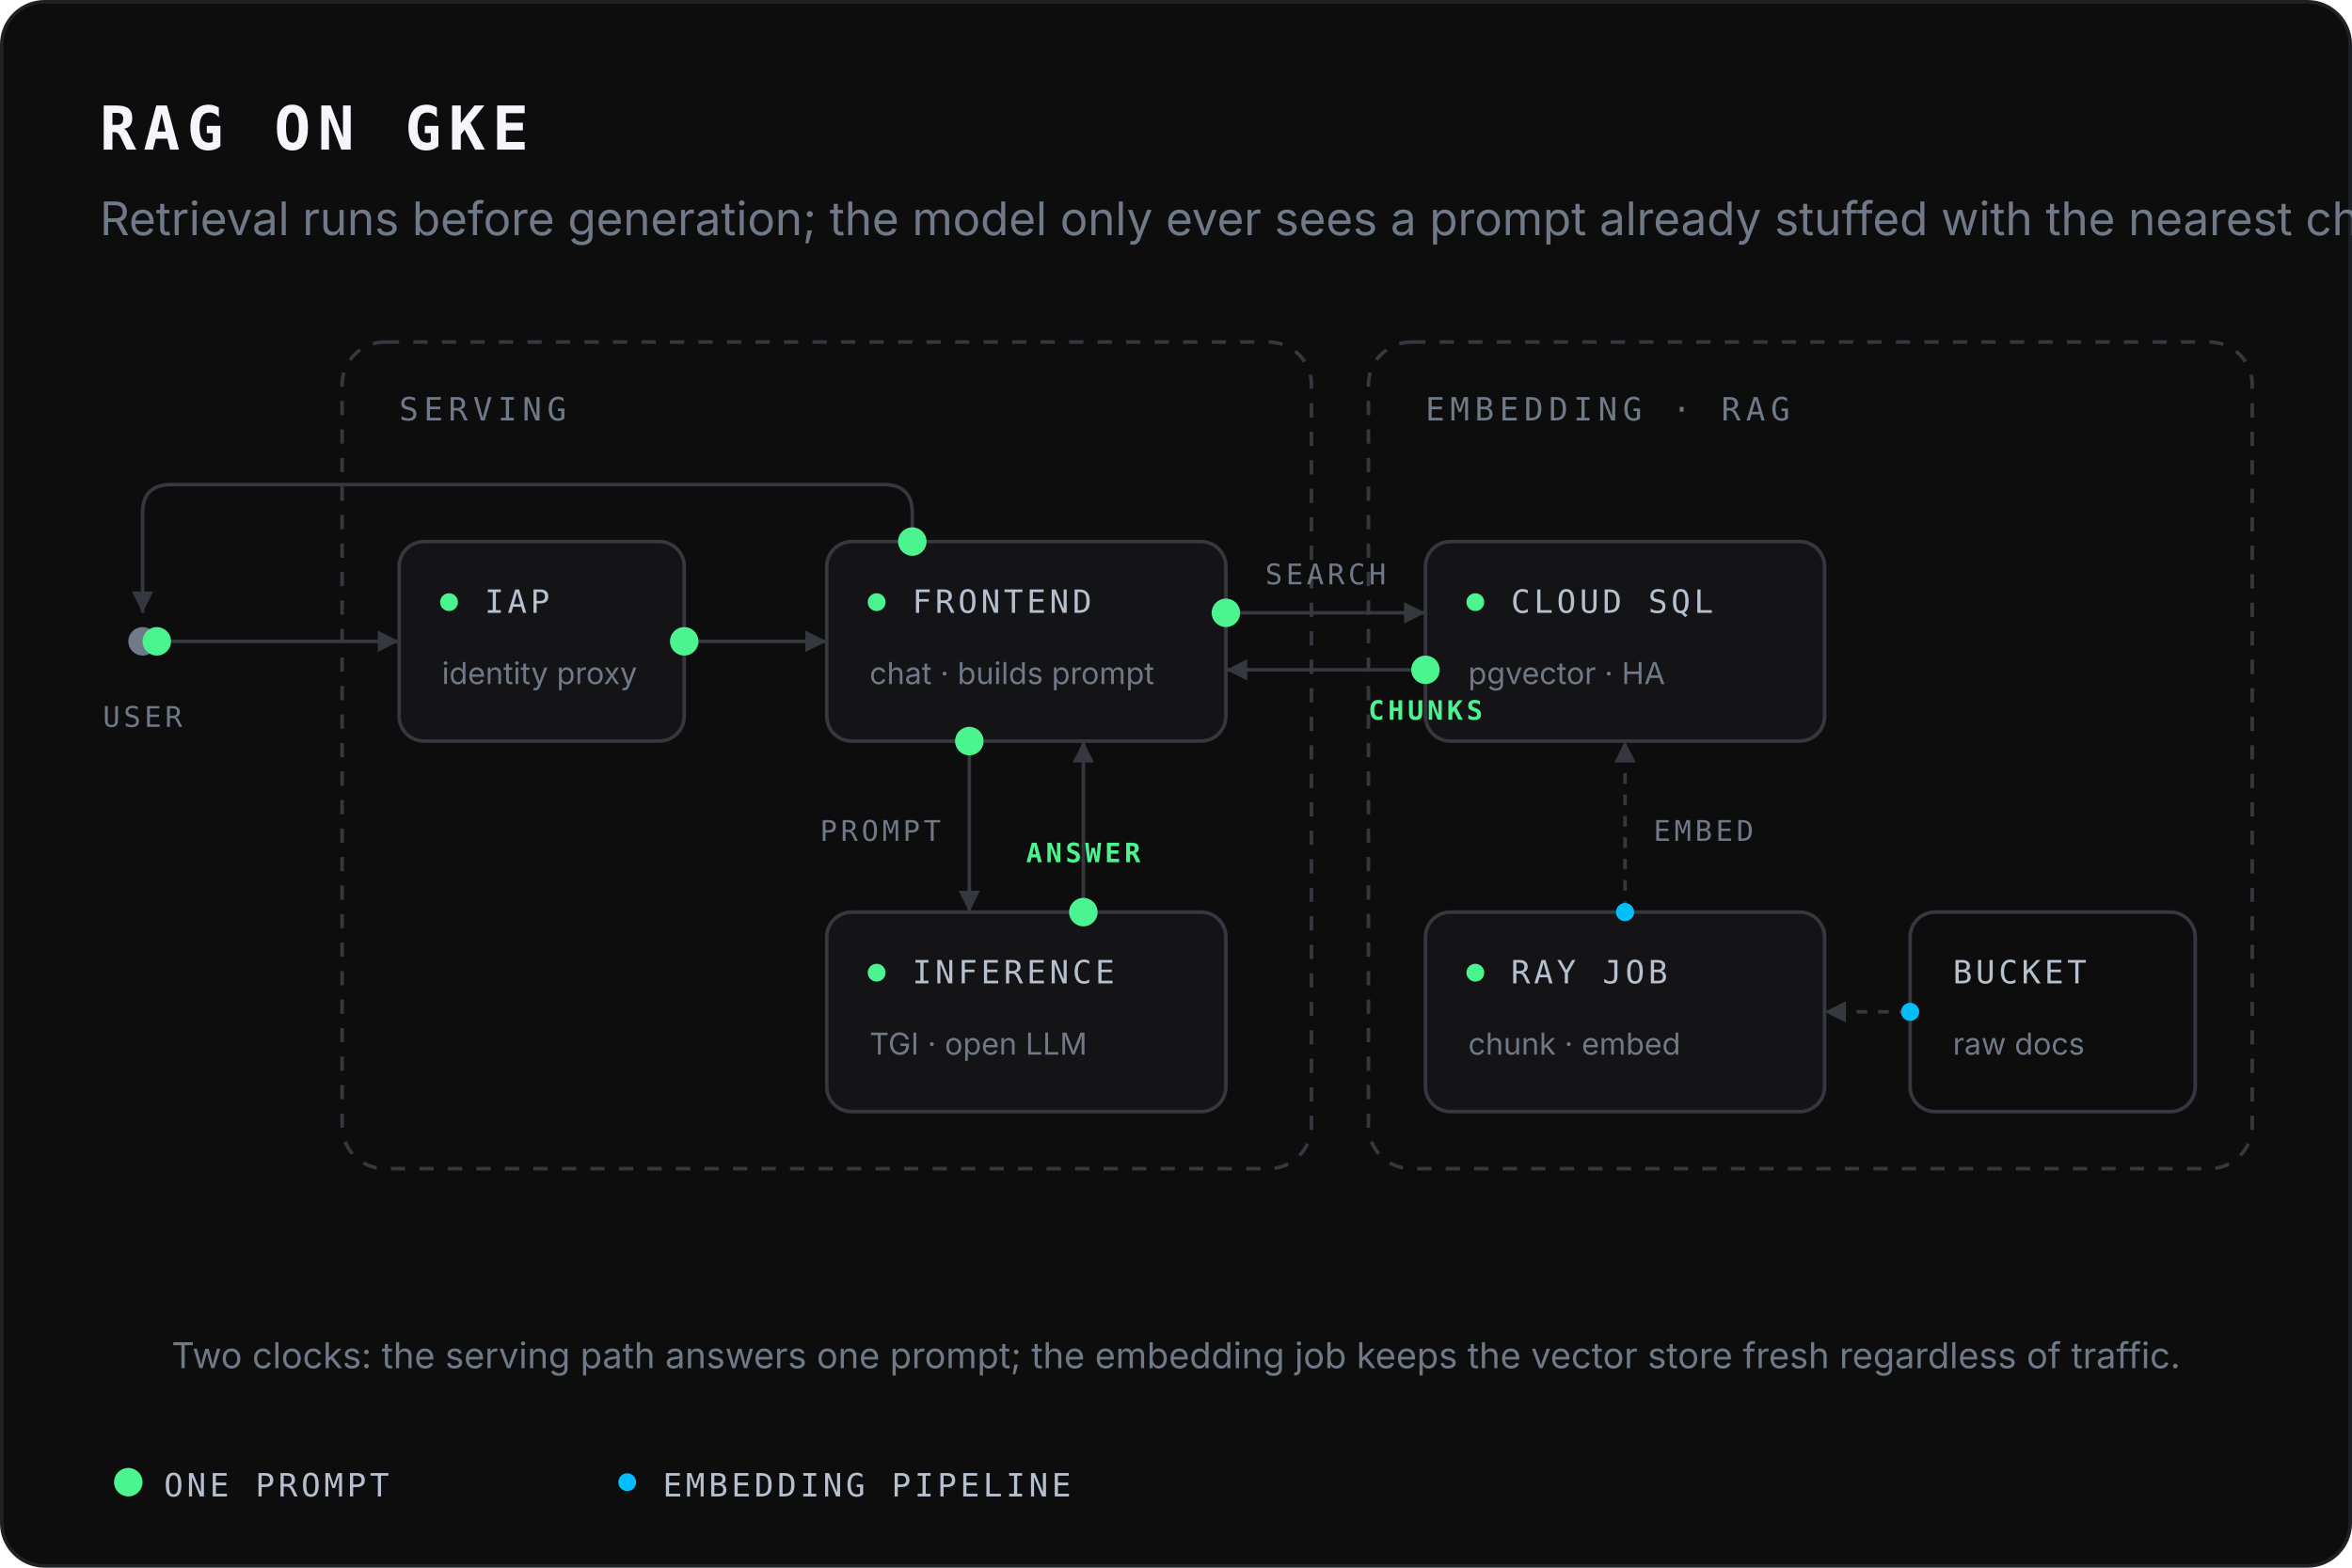
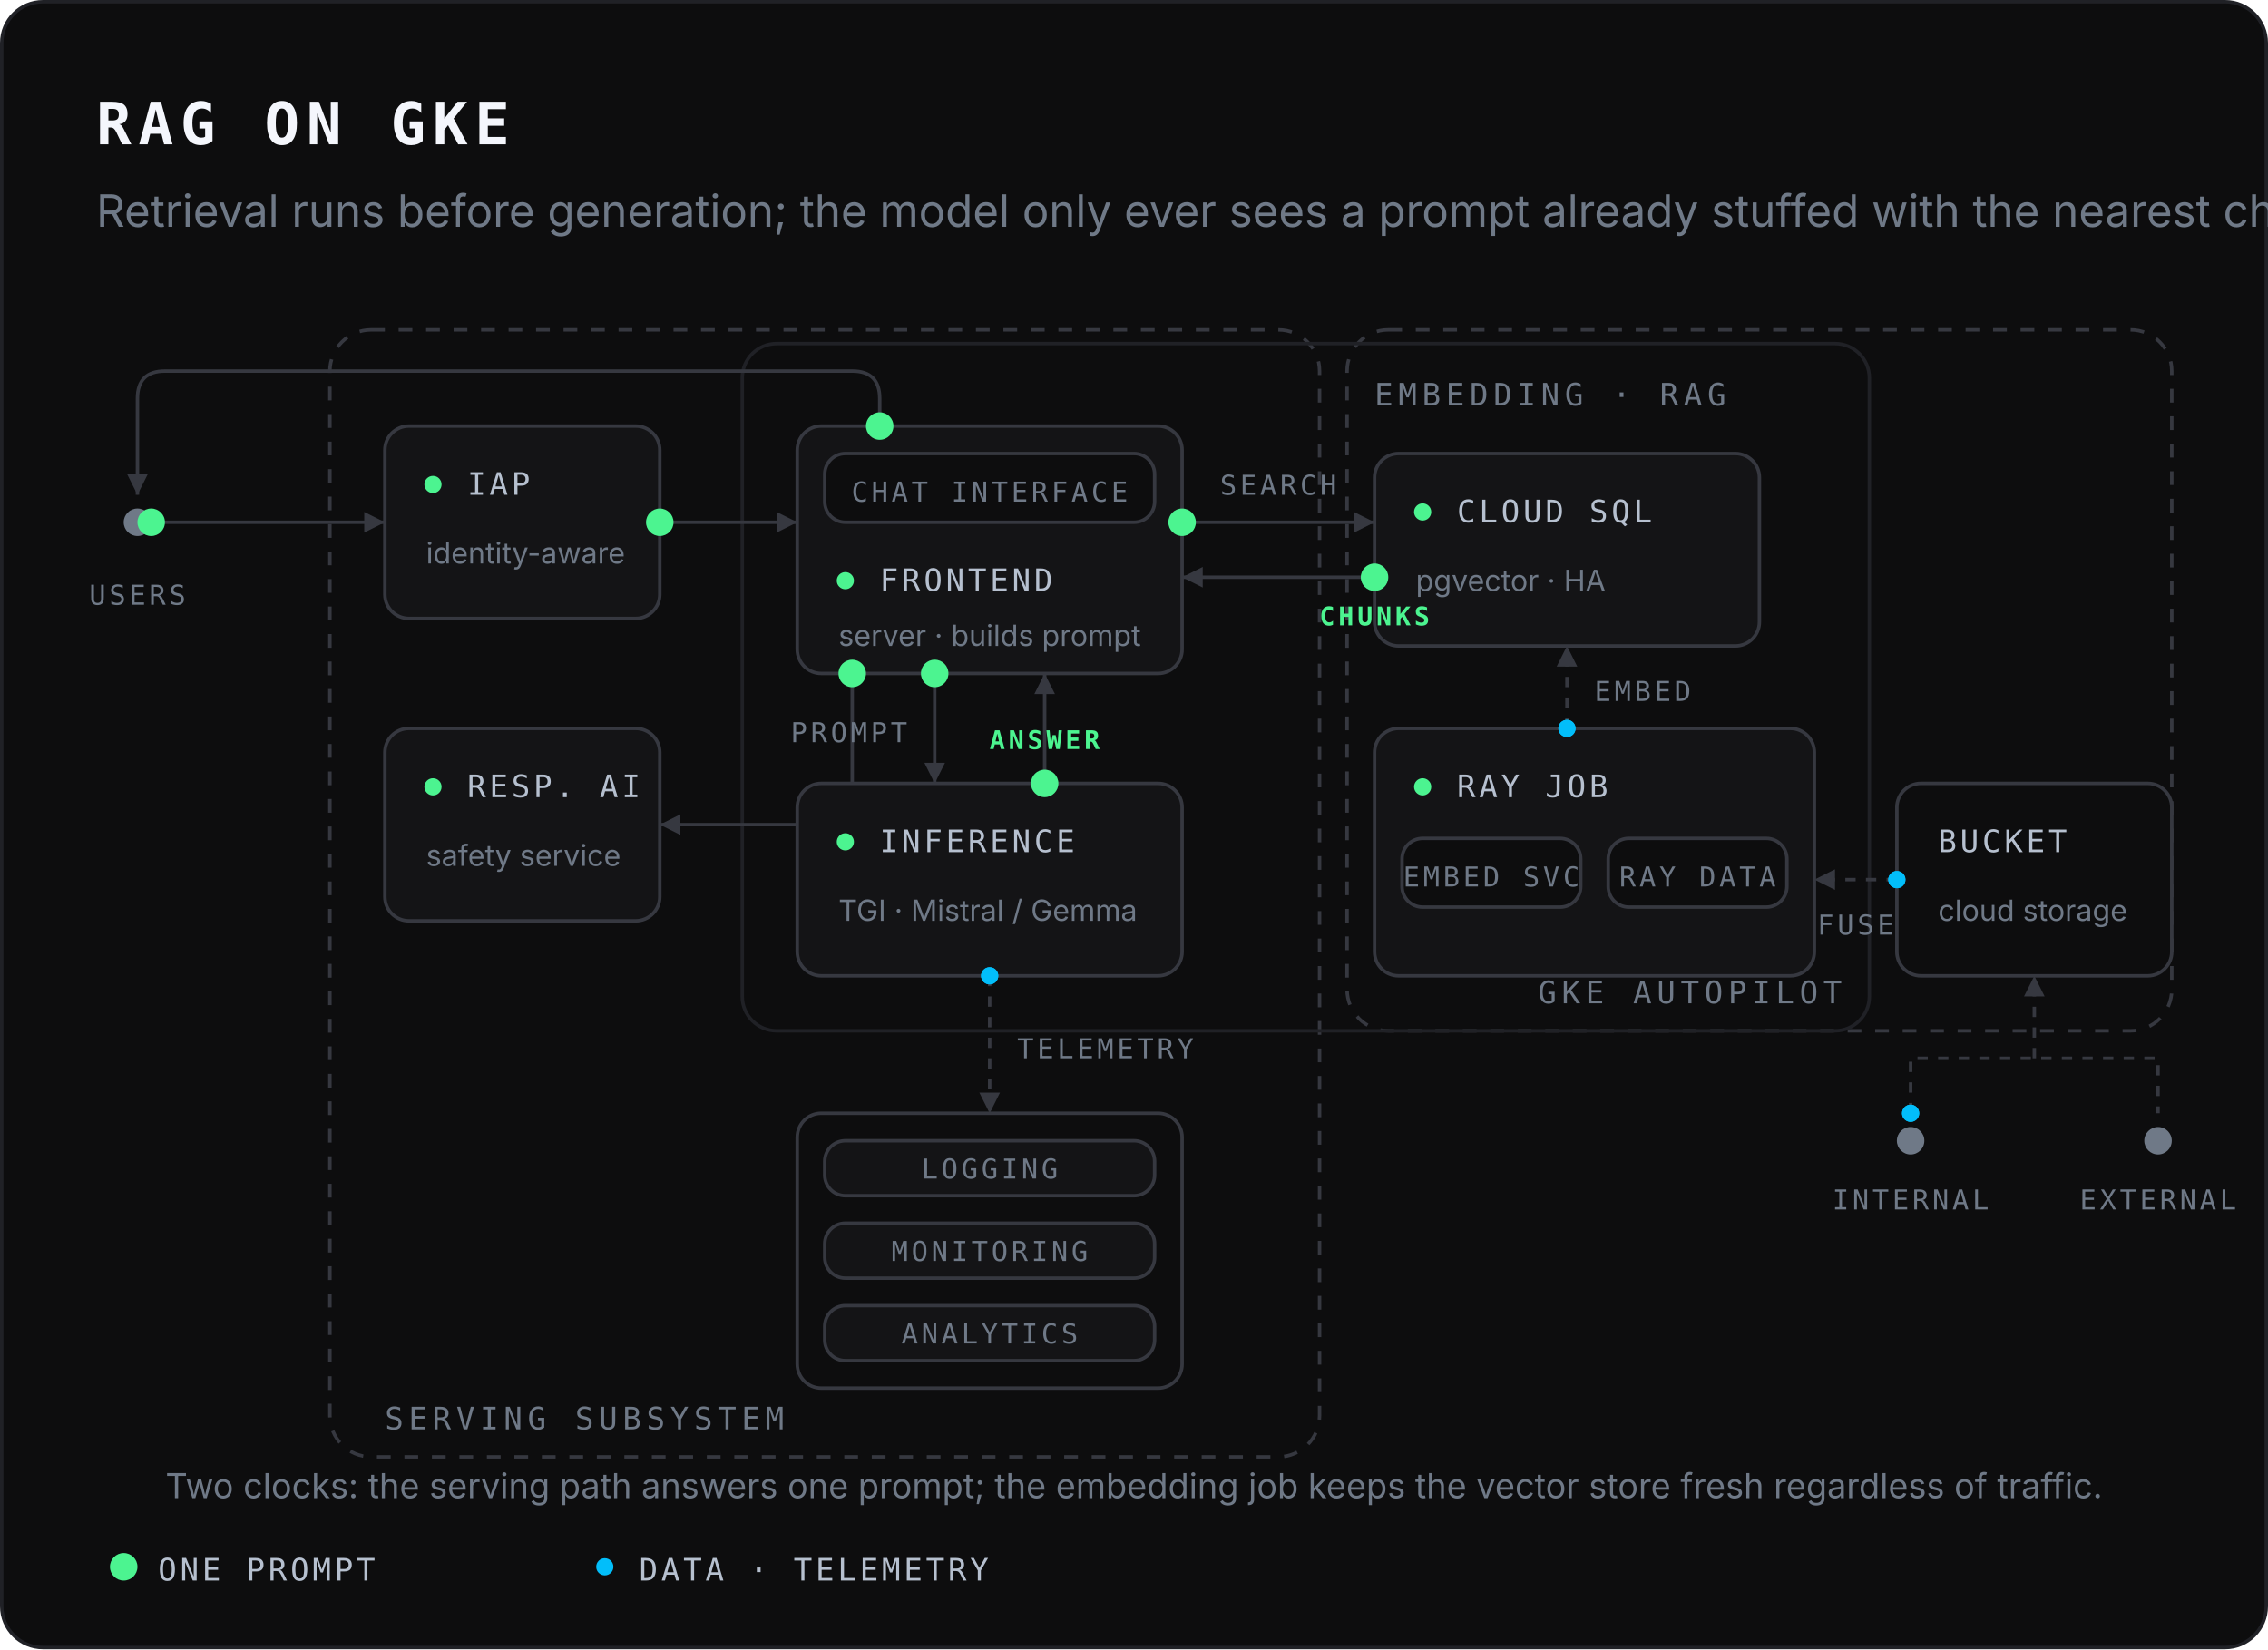
- <svg xmlns="http://www.w3.org/2000/svg" width="660" height="440" viewBox="0 0 660 440" fill="none" role="img" aria-label="RAG-capable app on GKE: a user prompt passes Identity-Aware Proxy to the frontend, which runs a semantic search in Cloud SQL with pgvector, gets the nearest chunks back, sends the contextualized prompt to the TGI inference server, receives the answer and returns it through the proxy, while a Ray job keeps embedding raw documents from the bucket into Cloud SQL.">
+ <svg xmlns="http://www.w3.org/2000/svg" width="660" height="480" viewBox="0 0 660 480" fill="none" role="img" aria-label="RAG app on GKE, all components: users pass Identity-Aware Proxy to the frontend and its chat interface, which searches Cloud SQL pgvector and checks Responsible AI in parallel, sends the stuffed prompt to the TGI inference server and returns the answer. Meanwhile internal and external sources fill the bucket, a Ray job embeds them into Cloud SQL, and inference streams logs, metrics and analytics.">
  <style>
    /* ---- type ramp (dark skin) --------------------------------------- */
    text { font-family: 'Source Code Pro', ui-monospace, Menlo, Consolas, monospace; }
    .t-title { font-size: 17px; font-weight: 700; letter-spacing: 2px; fill: #F4F6FC; }
    .t-sub   { font-family: Inter, -apple-system, 'Segoe UI', sans-serif; font-size: 13px; fill: #6F7987; }
    .t-zone  { font-size: 9px; letter-spacing: 1.5px; fill: #6F7987; }
    .t-name  { font-size: 9px; letter-spacing: 1px; fill: #B6C0CF; }
    .t-small { font-size: 8px; letter-spacing: 1px; fill: #6F7987; }
    .t-desc  { font-family: Inter, -apple-system, 'Segoe UI', sans-serif; font-size: 8.5px; fill: #6F7987; }
    .t-tag   { font-size: 7.5px; font-weight: 600; letter-spacing: 1px; }
    .t-prose { font-family: Inter, -apple-system, 'Segoe UI', sans-serif; font-size: 10px; fill: #6F7987; }
    .t-badge { font-size: 8.5px; font-weight: 600; letter-spacing: 1px; fill: #A880FF; }

    /* ---- motion base classes ----------------------------------------- */
    .pkt   { animation-timing-function: linear; animation-iteration-count: infinite; }
    .story { animation-timing-function: linear; animation-iteration-count: infinite; }
    .ring  { transform-box: fill-box; transform-origin: center; opacity: 0;
             animation-timing-function: linear; animation-iteration-count: infinite; }
    .glow  { opacity: 0; animation-timing-function: linear; animation-iteration-count: infinite; }
    .bar   { transform-box: fill-box; transform-origin: left;
             animation-timing-function: linear; animation-iteration-count: infinite; }
    .tick  { animation: tick 2.6s ease-in-out infinite; }
    @keyframes tick { 0%, 100% { opacity: 1; } 50% { opacity: 0.3; } }

    /* @motion:css */
    /* generated by timeline.py — loop 10s — edit the spec, not this block */
    .story, .pkt, .ring, .glow, .bar { animation-duration: 10s; }
    /* q1: prompt reaches identity-aware proxy */
    @keyframes q1 {
      0%, 2% { transform: translate(0, 0); opacity: 0; }
      2.6% { opacity: 1; }
      6% { transform: translate(68px, 0px); opacity: 1; }
      7.2%, 100% { transform: translate(68px, 0px); opacity: 0; }
    }
    @keyframes q1-glow { 0%, 6% { opacity: 0; } 6.8% { opacity: 0.3; } 10%, 100% { opacity: 0; } }
-     /* q2: authenticated request to the frontend */
+     /* q2: authenticated request to the frontend's chat interface */
    @keyframes q2 {
      0%, 9% { transform: translate(0, 0); opacity: 0; }
      9.6% { opacity: 1; }
      12% { transform: translate(40px, 0px); opacity: 1; }
      13.2%, 100% { transform: translate(40px, 0px); opacity: 0; }
    }
    @keyframes q2-ring { 0%, 12% { transform: scale(0.4); opacity: 0; } 12.4% { transform: scale(0.5); opacity: 0.8; } 17%, 100% { transform: scale(1.4); opacity: 0; } }
    @keyframes q2-glow { 0%, 12% { opacity: 0; } 12.8% { opacity: 0.3; } 16%, 100% { opacity: 0; } }
    /* q3: semantic search in pgvector */
    @keyframes q3 {
      0%, 15% { transform: translate(0, 0); opacity: 0; }
      15.6% { opacity: 1; }
      19% { transform: translate(56px, 0px); opacity: 1; }
      20.2%, 100% { transform: translate(56px, 0px); opacity: 0; }
    }
    @keyframes q3-ring { 0%, 19% { transform: scale(0.4); opacity: 0; } 19.4% { transform: scale(0.5); opacity: 0.8; } 24%, 100% { transform: scale(1.4); opacity: 0; } }
    @keyframes q3-glow { 0%, 19% { opacity: 0; } 19.8% { opacity: 0.3; } 23%, 100% { opacity: 0; } }
+     /* q3b: responsible ai check runs in parallel */
+     @keyframes q3b {
+       0%, 15% { transform: translate(0, 0); opacity: 0; }
+       15.6% { opacity: 1; }
+       17.2% { transform: translate(0px, 44px); }
+       20% { transform: translate(-56px, 44px); opacity: 1; }
+       21.2%, 100% { transform: translate(-56px, 44px); opacity: 0; }
+     }
+     @keyframes q3b-ring { 0%, 20% { transform: scale(0.4); opacity: 0; } 20.4% { transform: scale(0.5); opacity: 0.8; } 25%, 100% { transform: scale(1.4); opacity: 0; } }
+     @keyframes q3b-glow { 0%, 20% { opacity: 0; } 20.8% { opacity: 0.3; } 24%, 100% { opacity: 0; } }
    /* ph1: act 1 */
    @keyframes ph1 { 0%, 28% { opacity: 1; } 29%, 100% { opacity: 0; } }
    /* q4: nearest chunks come back */
    @keyframes q4 {
      0%, 24% { transform: translate(0, 0); opacity: 0; }
      24.6% { opacity: 1; }
      28% { transform: translate(-56px, 0px); opacity: 1; }
      29.2%, 100% { transform: translate(-56px, 0px); opacity: 0; }
    }
    @keyframes q4-ring { 0%, 28% { transform: scale(0.4); opacity: 0; } 28.4% { transform: scale(0.5); opacity: 0.8; } 33%, 100% { transform: scale(1.4); opacity: 0; } }
    /* q5: contextualized prompt to the inference server */
    @keyframes q5 {
      0%, 31% { transform: translate(0, 0); opacity: 0; }
      31.6% { opacity: 1; }
-       35% { transform: translate(0px, 48px); opacity: 1; }
-       36.2%, 100% { transform: translate(0px, 48px); opacity: 0; }
+       35% { transform: translate(0px, 32px); opacity: 1; }
+       36.2%, 100% { transform: translate(0px, 32px); opacity: 0; }
    }
    @keyframes q5-ring { 0%, 35% { transform: scale(0.4); opacity: 0; } 35.4% { transform: scale(0.5); opacity: 0.8; } 40%, 100% { transform: scale(1.4); opacity: 0; } }
    @keyframes q5-glow { 0%, 35% { opacity: 0; } 35.8% { opacity: 0.3; } 39%, 100% { opacity: 0; } }
    /* ph2: act 2: the model generates */
    @keyframes ph2 { 0%, 28% { opacity: 0; } 29%, 56% { opacity: 1; } 57%, 100% { opacity: 0; } }
    /* q6: answer after generation */
    @keyframes q6 {
      0%, 47% { transform: translate(0, 0); opacity: 0; }
      47.6% { opacity: 1; }
-       51% { transform: translate(0px, -48px); opacity: 1; }
-       52.2%, 100% { transform: translate(0px, -48px); opacity: 0; }
+       51% { transform: translate(0px, -32px); opacity: 1; }
+       52.2%, 100% { transform: translate(0px, -32px); opacity: 0; }
    }
    @keyframes q6-ring { 0%, 51% { transform: scale(0.4); opacity: 0; } 51.4% { transform: scale(0.5); opacity: 0.8; } 56%, 100% { transform: scale(1.4); opacity: 0; } }
    /* q7: response returns through the proxy */
    @keyframes q7 {
      0%, 54% { transform: translate(0, 0); opacity: 0; }
      54.6% { opacity: 1; }
      54.72% { transform: translate(0px, -16px); }
      64.39% { transform: translate(-216px, -16px); }
      66% { transform: translate(-216px, 20px); opacity: 1; }
      67.2%, 100% { transform: translate(-216px, 20px); opacity: 0; }
    }
    @keyframes q7-ring { 0%, 66% { transform: scale(0.4); opacity: 0; } 66.4% { transform: scale(0.5); opacity: 0.8; } 71%, 100% { transform: scale(1.4); opacity: 0; } }
    /* ph3: act 3 */
    @keyframes ph3 { 0%, 56% { opacity: 0; } 57%, 76% { opacity: 1; } 77%, 100% { opacity: 0; } }
-     /* s1: raw docs pulled into the ray job */
+     /* s1: internal and external sources land raw data in the bucket */
    @keyframes s1 {
+       0% { transform: translate(0, 0); opacity: 0; }
+       12% { opacity: 1; }
+       28% { transform: translate(0px, -16px); }
+       64% { transform: translate(36px, -16px); }
+       88% { transform: translate(36px, -40px); opacity: 1; }
+       100% { transform: translate(36px, -40px); opacity: 0; }
+     }
+     /* s2: ray job reads the bucket over the fuse csi driver */
+     @keyframes s2 {
      0% { transform: translate(0, 0); opacity: 0; }
      12% { opacity: 1; }
      88% { transform: translate(-24px, 0px); opacity: 1; }
      100% { transform: translate(-24px, 0px); opacity: 0; }
    }
-     /* s2: embeddings stored in cloud sql */
-     @keyframes s2 {
-       0% { transform: translate(0, 0); opacity: 0; }
-       12% { opacity: 1; }
-       88% { transform: translate(0px, -48px); opacity: 1; }
-       100% { transform: translate(0px, -48px); opacity: 0; }
+     /* s3: embeddings stored in cloud sql */
+     @keyframes s3 {
+       0% { transform: translate(0, 0); opacity: 0; }
+       12% { opacity: 1; }
+       88% { transform: translate(0px, -24px); opacity: 1; }
+       100% { transform: translate(0px, -24px); opacity: 0; }
+     }
+     /* s4: inference server streams logs, metrics and analytics */
+     @keyframes s4 {
+       0% { transform: translate(0, 0); opacity: 0; }
+       12% { opacity: 1; }
+       88% { transform: translate(0px, 40px); opacity: 1; }
+       100% { transform: translate(0px, 40px); opacity: 0; }
    }
    /* @/motion:css */

    @media (prefers-reduced-motion: reduce) {
      .pkt, .ring, .glow { animation: none !important; visibility: hidden; }
      .story { animation: none !important; }
      text.story { visibility: hidden; }      /* stacked captions would overprint */
      .bar   { animation: none !important; transform: scaleX(1); }
      .tick  { animation: none !important; }
    }
  </style>
-   <rect x="0.5" y="0.5" width="659" height="439" rx="12" fill="#0D0D0E" stroke="#202126" />
+   <rect x="0.5" y="0.5" width="659" height="479" rx="12" fill="#0D0D0E" stroke="#202126" />
  <text class="t-title" x="28" y="42">RAG ON GKE</text>
  <text class="t-sub" x="28" y="66">Retrieval runs before generation; the model only ever sees a prompt already stuffed with the nearest chunks.</text>
-   <rect x="96" y="96" width="272" height="232" rx="12" fill="none" stroke="#363840" stroke-dasharray="4 4" />
-   <text class="t-zone" x="112" y="118">SERVING</text>
-   <rect x="384" y="96" width="248" height="232" rx="12" fill="none" stroke="#363840" stroke-dasharray="4 4" />
+   <rect x="96" y="96" width="288" height="328" rx="12" fill="none" stroke="#363840" stroke-dasharray="4 4" />
+   <text class="t-zone" x="112" y="416">SERVING SUBSYSTEM</text>
+   <rect x="392" y="96" width="240" height="204" rx="12" fill="none" stroke="#363840" stroke-dasharray="4 4" />
  <text class="t-zone" x="400" y="118">EMBEDDING · RAG</text>
+   <rect x="216" y="100" width="328" height="200" rx="10" fill="none" stroke="#202126" />
+   <text class="t-zone" x="536" y="292" text-anchor="end">GKE AUTOPILOT</text>
  <g stroke="#363840" stroke-width="1">
-     <line x1="44" y1="180" x2="112" y2="180" />
-     <line x1="192" y1="180" x2="232" y2="180" />
-     <line x1="344" y1="172" x2="400" y2="172" />
-     <line x1="400" y1="188" x2="344" y2="188" />
-     <line x1="272" y1="208" x2="272" y2="256" />
-     <line x1="304" y1="256" x2="304" y2="208" />
-     <path d="M256,152 V144 Q256,136 248,136 H48 Q40,136 40,144 V172" />
-     <line x1="536" y1="284" x2="512" y2="284" stroke-dasharray="3 3" />
-     <line x1="456" y1="256" x2="456" y2="208" stroke-dasharray="3 3" />
+     <line x1="44" y1="152" x2="112" y2="152" />
+     <line x1="192" y1="152" x2="232" y2="152" />
+     <path d="M256,124 V116 Q256,108 248,108 H48 Q40,108 40,116 V144" />
+     <line x1="344" y1="152" x2="400" y2="152" />
+     <line x1="400" y1="168" x2="344" y2="168" />
+     <path d="M248,196 V232 Q248,240 240,240 H192" />
+     <line x1="272" y1="196" x2="272" y2="228" />
+     <line x1="304" y1="228" x2="304" y2="196" />
+     <line x1="456" y1="212" x2="456" y2="188" stroke-dasharray="3 3" />
+     <line x1="552" y1="256" x2="528" y2="256" stroke-dasharray="3 3" />
+     <path d="M556,324 V308 H628 V324" stroke-dasharray="3 3" />
+     <line x1="592" y1="308" x2="592" y2="284" stroke-dasharray="3 3" />
+     <line x1="288" y1="284" x2="288" y2="324" stroke-dasharray="3 3" />
  </g>
  <g fill="#363840">
-     <polygon points="106,177 112,180 106,183" />
-     <polygon points="226,177 232,180 226,183" />
-     <polygon points="394,169 400,172 394,175" />
-     <polygon points="350,185 344,188 350,191" />
-     <polygon points="269,250 272,256 275,250" />
-     <polygon points="301,214 304,208 307,214" />
-     <polygon points="37,166 40,172 43,166" />
-     <polygon points="518,281 512,284 518,287" />
-     <polygon points="453,214 456,208 459,214" />
-   </g>
-   <circle cx="40" cy="180" r="4" fill="#6F7987" />
-   <text class="t-small" x="40" y="204" text-anchor="middle">USER</text>
-   <rect x="112" y="152" width="80" height="56" rx="7" fill="#141416" stroke="#363840" />
-   <circle cx="126" cy="169" r="2.5" fill="#4CF490" class="tick" style="animation-delay:-0s" />
-   <text class="t-name" x="136" y="172">IAP</text>
-   <text class="t-desc" x="124" y="192">identity proxy</text>
-   <rect x="232" y="152" width="112" height="56" rx="7" fill="#141416" stroke="#363840" />
+     <polygon points="106,149 112,152 106,155" />
+     <polygon points="226,149 232,152 226,155" />
+     <polygon points="37,138 40,144 43,138" />
+     <polygon points="394,149 400,152 394,155" />
+     <polygon points="350,165 344,168 350,171" />
+     <polygon points="198,237 192,240 198,243" />
+     <polygon points="269,222 272,228 275,222" />
+     <polygon points="301,202 304,196 307,202" />
+     <polygon points="453,194 456,188 459,194" />
+     <polygon points="534,253 528,256 534,259" />
+     <polygon points="589,290 592,284 595,290" />
+     <polygon points="285,318 288,324 291,318" />
+   </g>
+   <circle cx="40" cy="152" r="4" fill="#6F7987" />
+   <text class="t-small" x="40" y="176" text-anchor="middle">USERS</text>
+   <rect x="112" y="124" width="80" height="56" rx="7" fill="#141416" stroke="#363840" />
+   <circle cx="126" cy="141" r="2.5" fill="#4CF490" class="tick" style="animation-delay:-0s" />
+   <text class="t-name" x="136" y="144">IAP</text>
+   <text class="t-desc" x="124" y="164">identity-aware</text>
+   <rect x="232" y="124" width="112" height="72" rx="7" fill="#141416" stroke="#363840" />
+   <rect x="240" y="132" width="96" height="20" rx="6" fill="#0D0D0E" stroke="#363840" />
+   <text class="t-small" x="288" y="146" text-anchor="middle">CHAT INTERFACE</text>
  <circle cx="246" cy="169" r="2.5" fill="#4CF490" class="tick" style="animation-delay:-0.35s" />
  <text class="t-name" x="256" y="172">FRONTEND</text>
-   <text class="t-desc" x="244" y="192">chat · builds prompt</text>
-   <rect x="400" y="152" width="112" height="56" rx="7" fill="#141416" stroke="#363840" />
-   <circle cx="414" cy="169" r="2.5" fill="#4CF490" class="tick" style="animation-delay:-0.7s" />
-   <text class="t-name" x="424" y="172">CLOUD SQL</text>
-   <text class="t-desc" x="412" y="192">pgvector · HA</text>
-   <rect x="232" y="256" width="112" height="56" rx="7" fill="#141416" stroke="#363840" />
-   <circle cx="246" cy="273" r="2.5" fill="#4CF490" class="tick" style="animation-delay:-1.05s" />
-   <text class="t-name" x="256" y="276">INFERENCE</text>
-   <text class="t-desc" x="244" y="296">TGI · open LLM</text>
-   <rect x="400" y="256" width="112" height="56" rx="7" fill="#141416" stroke="#363840" />
-   <circle cx="414" cy="273" r="2.5" fill="#4CF490" class="tick" style="animation-delay:-1.4s" />
-   <text class="t-name" x="424" y="276">RAY JOB</text>
-   <text class="t-desc" x="412" y="296">chunk · embed</text>
-   <rect x="536" y="256" width="80" height="56" rx="7" fill="#0D0D0E" stroke="#363840" />
-   <text class="t-name" x="548" y="276">BUCKET</text>
-   <text class="t-desc" x="548" y="296">raw docs</text>
-   <text class="t-small" x="372" y="164" text-anchor="middle">SEARCH</text>
-   <text class="t-small" x="264" y="236" text-anchor="end">PROMPT</text>
-   <text class="t-small" x="464" y="236">EMBED</text>
-   <text class="t-prose" x="330" y="384" text-anchor="middle">Two clocks: the serving path answers one prompt; the embedding job keeps the vector store fresh regardless of traffic.</text>
-   <circle cx="44" cy="180" r="4" fill="#4CF490" class="pkt" style="animation-name:q1" />
-   <rect x="112" y="152" width="80" height="56" rx="6" fill="#4CF490" class="glow" style="animation-name:q1-glow" />
-   <circle cx="192" cy="180" r="4" fill="#4CF490" class="pkt" style="animation-name:q2" />
-   <circle cx="232" cy="180" r="10" fill="none" stroke="#4CF490" stroke-width="1.5" class="ring" style="animation-name:q2-ring" />
-   <rect x="232" y="152" width="112" height="56" rx="6" fill="#4CF490" class="glow" style="animation-name:q2-glow" />
-   <circle cx="344" cy="172" r="4" fill="#4CF490" class="pkt" style="animation-name:q3" />
-   <circle cx="400" cy="172" r="10" fill="none" stroke="#4CF490" stroke-width="1.5" class="ring" style="animation-name:q3-ring" />
-   <rect x="400" y="152" width="112" height="56" rx="6" fill="#4CF490" class="glow" style="animation-name:q3-glow" />
+   <text class="t-desc" x="244" y="188">server · builds prompt</text>
+   <rect x="400" y="132" width="112" height="56" rx="7" fill="#141416" stroke="#363840" />
+   <circle cx="414" cy="149" r="2.5" fill="#4CF490" class="tick" style="animation-delay:-0.7s" />
+   <text class="t-name" x="424" y="152">CLOUD SQL</text>
+   <text class="t-desc" x="412" y="172">pgvector · HA</text>
+   <rect x="112" y="212" width="80" height="56" rx="7" fill="#141416" stroke="#363840" />
+   <circle cx="126" cy="229" r="2.5" fill="#4CF490" class="tick" style="animation-delay:-1.05s" />
+   <text class="t-name" x="136" y="232">RESP. AI</text>
+   <text class="t-desc" x="124" y="252">safety service</text>
+   <rect x="232" y="228" width="112" height="56" rx="7" fill="#141416" stroke="#363840" />
+   <circle cx="246" cy="245" r="2.5" fill="#4CF490" class="tick" style="animation-delay:-1.4s" />
+   <text class="t-name" x="256" y="248">INFERENCE</text>
+   <text class="t-desc" x="244" y="268">TGI · Mistral / Gemma</text>
+   <rect x="400" y="212" width="128" height="72" rx="7" fill="#141416" stroke="#363840" />
+   <circle cx="414" cy="229" r="2.5" fill="#4CF490" class="tick" style="animation-delay:-1.75s" />
+   <text class="t-name" x="424" y="232">RAY JOB</text>
+   <rect x="408" y="244" width="52" height="20" rx="6" fill="#0D0D0E" stroke="#363840" />
+   <text class="t-small" x="434" y="258" text-anchor="middle">EMBED SVC</text>
+   <rect x="468" y="244" width="52" height="20" rx="6" fill="#0D0D0E" stroke="#363840" />
+   <text class="t-small" x="494" y="258" text-anchor="middle">RAY DATA</text>
+   <rect x="552" y="228" width="80" height="56" rx="7" fill="#0D0D0E" stroke="#363840" />
+   <text class="t-name" x="564" y="248">BUCKET</text>
+   <text class="t-desc" x="564" y="268">cloud storage</text>
+   <text class="t-small" x="540" y="272" text-anchor="middle">FUSE</text>
+   <circle cx="556" cy="332" r="4" fill="#6F7987" />
+   <text class="t-small" x="556" y="352" text-anchor="middle">INTERNAL</text>
+   <circle cx="628" cy="332" r="4" fill="#6F7987" />
+   <text class="t-small" x="628" y="352" text-anchor="middle">EXTERNAL</text>
+   <rect x="232" y="324" width="112" height="80" rx="7" fill="#0D0D0E" stroke="#363840" />
+   <rect x="240" y="332" width="96" height="16" rx="6" fill="#141416" stroke="#363840" />
+   <text class="t-small" x="288" y="343" text-anchor="middle">LOGGING</text>
+   <rect x="240" y="356" width="96" height="16" rx="6" fill="#141416" stroke="#363840" />
+   <text class="t-small" x="288" y="367" text-anchor="middle">MONITORING</text>
+   <rect x="240" y="380" width="96" height="16" rx="6" fill="#141416" stroke="#363840" />
+   <text class="t-small" x="288" y="391" text-anchor="middle">ANALYTICS</text>
+   <text class="t-small" x="372" y="144" text-anchor="middle">SEARCH</text>
+   <text class="t-small" x="264" y="216" text-anchor="end">PROMPT</text>
+   <text class="t-small" x="464" y="204">EMBED</text>
+   <text class="t-small" x="296" y="308">TELEMETRY</text>
+   <text class="t-prose" x="330" y="436" text-anchor="middle">Two clocks: the serving path answers one prompt; the embedding job keeps the vector store fresh regardless of traffic.</text>
+   <circle cx="44" cy="152" r="4" fill="#4CF490" class="pkt" style="animation-name:q1" />
+   <rect x="112" y="124" width="80" height="56" rx="6" fill="#4CF490" class="glow" style="animation-name:q1-glow" />
+   <circle cx="192" cy="152" r="4" fill="#4CF490" class="pkt" style="animation-name:q2" />
+   <circle cx="232" cy="152" r="10" fill="none" stroke="#4CF490" stroke-width="1.5" class="ring" style="animation-name:q2-ring" />
+   <rect x="232" y="124" width="112" height="72" rx="6" fill="#4CF490" class="glow" style="animation-name:q2-glow" />
+   <circle cx="344" cy="152" r="4" fill="#4CF490" class="pkt" style="animation-name:q3" />
+   <circle cx="400" cy="152" r="10" fill="none" stroke="#4CF490" stroke-width="1.5" class="ring" style="animation-name:q3-ring" />
+   <rect x="400" y="132" width="112" height="56" rx="6" fill="#4CF490" class="glow" style="animation-name:q3-glow" />
+   <circle cx="248" cy="196" r="4" fill="#4CF490" class="pkt" style="animation-name:q3b" />
+   <circle cx="192" cy="240" r="10" fill="none" stroke="#4CF490" stroke-width="1.5" class="ring" style="animation-name:q3b-ring" />
+   <rect x="112" y="212" width="80" height="56" rx="6" fill="#4CF490" class="glow" style="animation-name:q3b-glow" />
  <text class="t-tag story" x="632" y="96" text-anchor="end" fill="#4CF490" style="animation-name:ph1;opacity:0">1 · RETRIEVE</text>
  <g class="pkt" style="animation-name:q4">
-     <circle cx="400" cy="188" r="4" fill="#4CF490" />
-     <text class="t-tag" x="400" y="202" text-anchor="middle" fill="#4CF490">CHUNKS</text>
-   </g>
-   <circle cx="344" cy="188" r="10" fill="none" stroke="#4CF490" stroke-width="1.5" class="ring" style="animation-name:q4-ring" />
-   <circle cx="272" cy="208" r="4" fill="#4CF490" class="pkt" style="animation-name:q5" />
-   <circle cx="272" cy="256" r="10" fill="none" stroke="#4CF490" stroke-width="1.5" class="ring" style="animation-name:q5-ring" />
-   <rect x="232" y="256" width="112" height="56" rx="6" fill="#4CF490" class="glow" style="animation-name:q5-glow" />
+     <circle cx="400" cy="168" r="4" fill="#4CF490" />
+     <text class="t-tag" x="400" y="182" text-anchor="middle" fill="#4CF490">CHUNKS</text>
+   </g>
+   <circle cx="344" cy="168" r="10" fill="none" stroke="#4CF490" stroke-width="1.5" class="ring" style="animation-name:q4-ring" />
+   <circle cx="272" cy="196" r="4" fill="#4CF490" class="pkt" style="animation-name:q5" />
+   <circle cx="272" cy="228" r="10" fill="none" stroke="#4CF490" stroke-width="1.5" class="ring" style="animation-name:q5-ring" />
+   <rect x="232" y="228" width="112" height="56" rx="6" fill="#4CF490" class="glow" style="animation-name:q5-glow" />
  <text class="t-tag story" x="632" y="96" text-anchor="end" fill="#FBDC8E" style="animation-name:ph2;opacity:0">2 · GENERATE</text>
  <g class="pkt" style="animation-name:q6">
-     <circle cx="304" cy="256" r="4" fill="#4CF490" />
-     <text class="t-tag" x="304" y="242" text-anchor="middle" fill="#4CF490">ANSWER</text>
-   </g>
-   <circle cx="304" cy="208" r="10" fill="none" stroke="#4CF490" stroke-width="1.5" class="ring" style="animation-name:q6-ring" />
-   <circle cx="256" cy="152" r="4" fill="#4CF490" class="pkt" style="animation-name:q7" />
-   <circle cx="40" cy="172" r="10" fill="none" stroke="#4CF490" stroke-width="1.5" class="ring" style="animation-name:q7-ring" />
+     <circle cx="304" cy="228" r="4" fill="#4CF490" />
+     <text class="t-tag" x="304" y="218" text-anchor="middle" fill="#4CF490">ANSWER</text>
+   </g>
+   <circle cx="304" cy="196" r="10" fill="none" stroke="#4CF490" stroke-width="1.5" class="ring" style="animation-name:q6-ring" />
+   <circle cx="256" cy="124" r="4" fill="#4CF490" class="pkt" style="animation-name:q7" />
+   <circle cx="40" cy="144" r="10" fill="none" stroke="#4CF490" stroke-width="1.5" class="ring" style="animation-name:q7-ring" />
  <text class="t-tag story" x="632" y="96" text-anchor="end" fill="#4CF490" style="animation-name:ph3;opacity:0">3 · RESPOND</text>
-   <circle cx="536" cy="284" r="2.5" fill="#02BEFA" class="pkt" style="animation-name:s1;animation-duration:1.6s;animation-delay:-0s" />
-   <circle cx="536" cy="284" r="2.5" fill="#02BEFA" class="pkt" style="animation-name:s1;animation-duration:1.6s;animation-delay:-0.8s" />
-   <circle cx="456" cy="256" r="2.5" fill="#02BEFA" class="pkt" style="animation-name:s2;animation-duration:1.6s;animation-delay:-0.8s" />
-   <circle cx="456" cy="256" r="2.5" fill="#02BEFA" class="pkt" style="animation-name:s2;animation-duration:1.6s;animation-delay:-1.6s" />
-   <circle cx="36" cy="416" r="4" fill="#4CF490" />
-   <text class="t-name" x="46" y="420">ONE PROMPT</text>
-   <circle cx="176" cy="416" r="2.5" fill="#02BEFA" />
-   <text class="t-name" x="186" y="420">EMBEDDING PIPELINE</text>
+   <circle cx="556" cy="324" r="2.5" fill="#02BEFA" class="pkt" style="animation-name:s1;animation-duration:1.8s;animation-delay:-0s" />
+   <circle cx="556" cy="324" r="2.5" fill="#02BEFA" class="pkt" style="animation-name:s1;animation-duration:1.8s;animation-delay:-0.9s" />
+   <circle cx="552" cy="256" r="2.5" fill="#02BEFA" class="pkt" style="animation-name:s2;animation-duration:1.8s;animation-delay:-0.6s" />
+   <circle cx="552" cy="256" r="2.5" fill="#02BEFA" class="pkt" style="animation-name:s2;animation-duration:1.8s;animation-delay:-1.5s" />
+   <circle cx="456" cy="212" r="2.5" fill="#02BEFA" class="pkt" style="animation-name:s3;animation-duration:1.8s;animation-delay:-1.2s" />
+   <circle cx="456" cy="212" r="2.5" fill="#02BEFA" class="pkt" style="animation-name:s3;animation-duration:1.8s;animation-delay:-2.1s" />
+   <circle cx="288" cy="284" r="2.5" fill="#02BEFA" class="pkt" style="animation-name:s4;animation-duration:1.4s;animation-delay:-0s" />
+   <circle cx="288" cy="284" r="2.5" fill="#02BEFA" class="pkt" style="animation-name:s4;animation-duration:1.4s;animation-delay:-0.7s" />
+   <circle cx="36" cy="456" r="4" fill="#4CF490" />
+   <text class="t-name" x="46" y="460">ONE PROMPT</text>
+   <circle cx="176" cy="456" r="2.5" fill="#02BEFA" />
+   <text class="t-name" x="186" y="460">DATA · TELEMETRY</text>
</svg>
